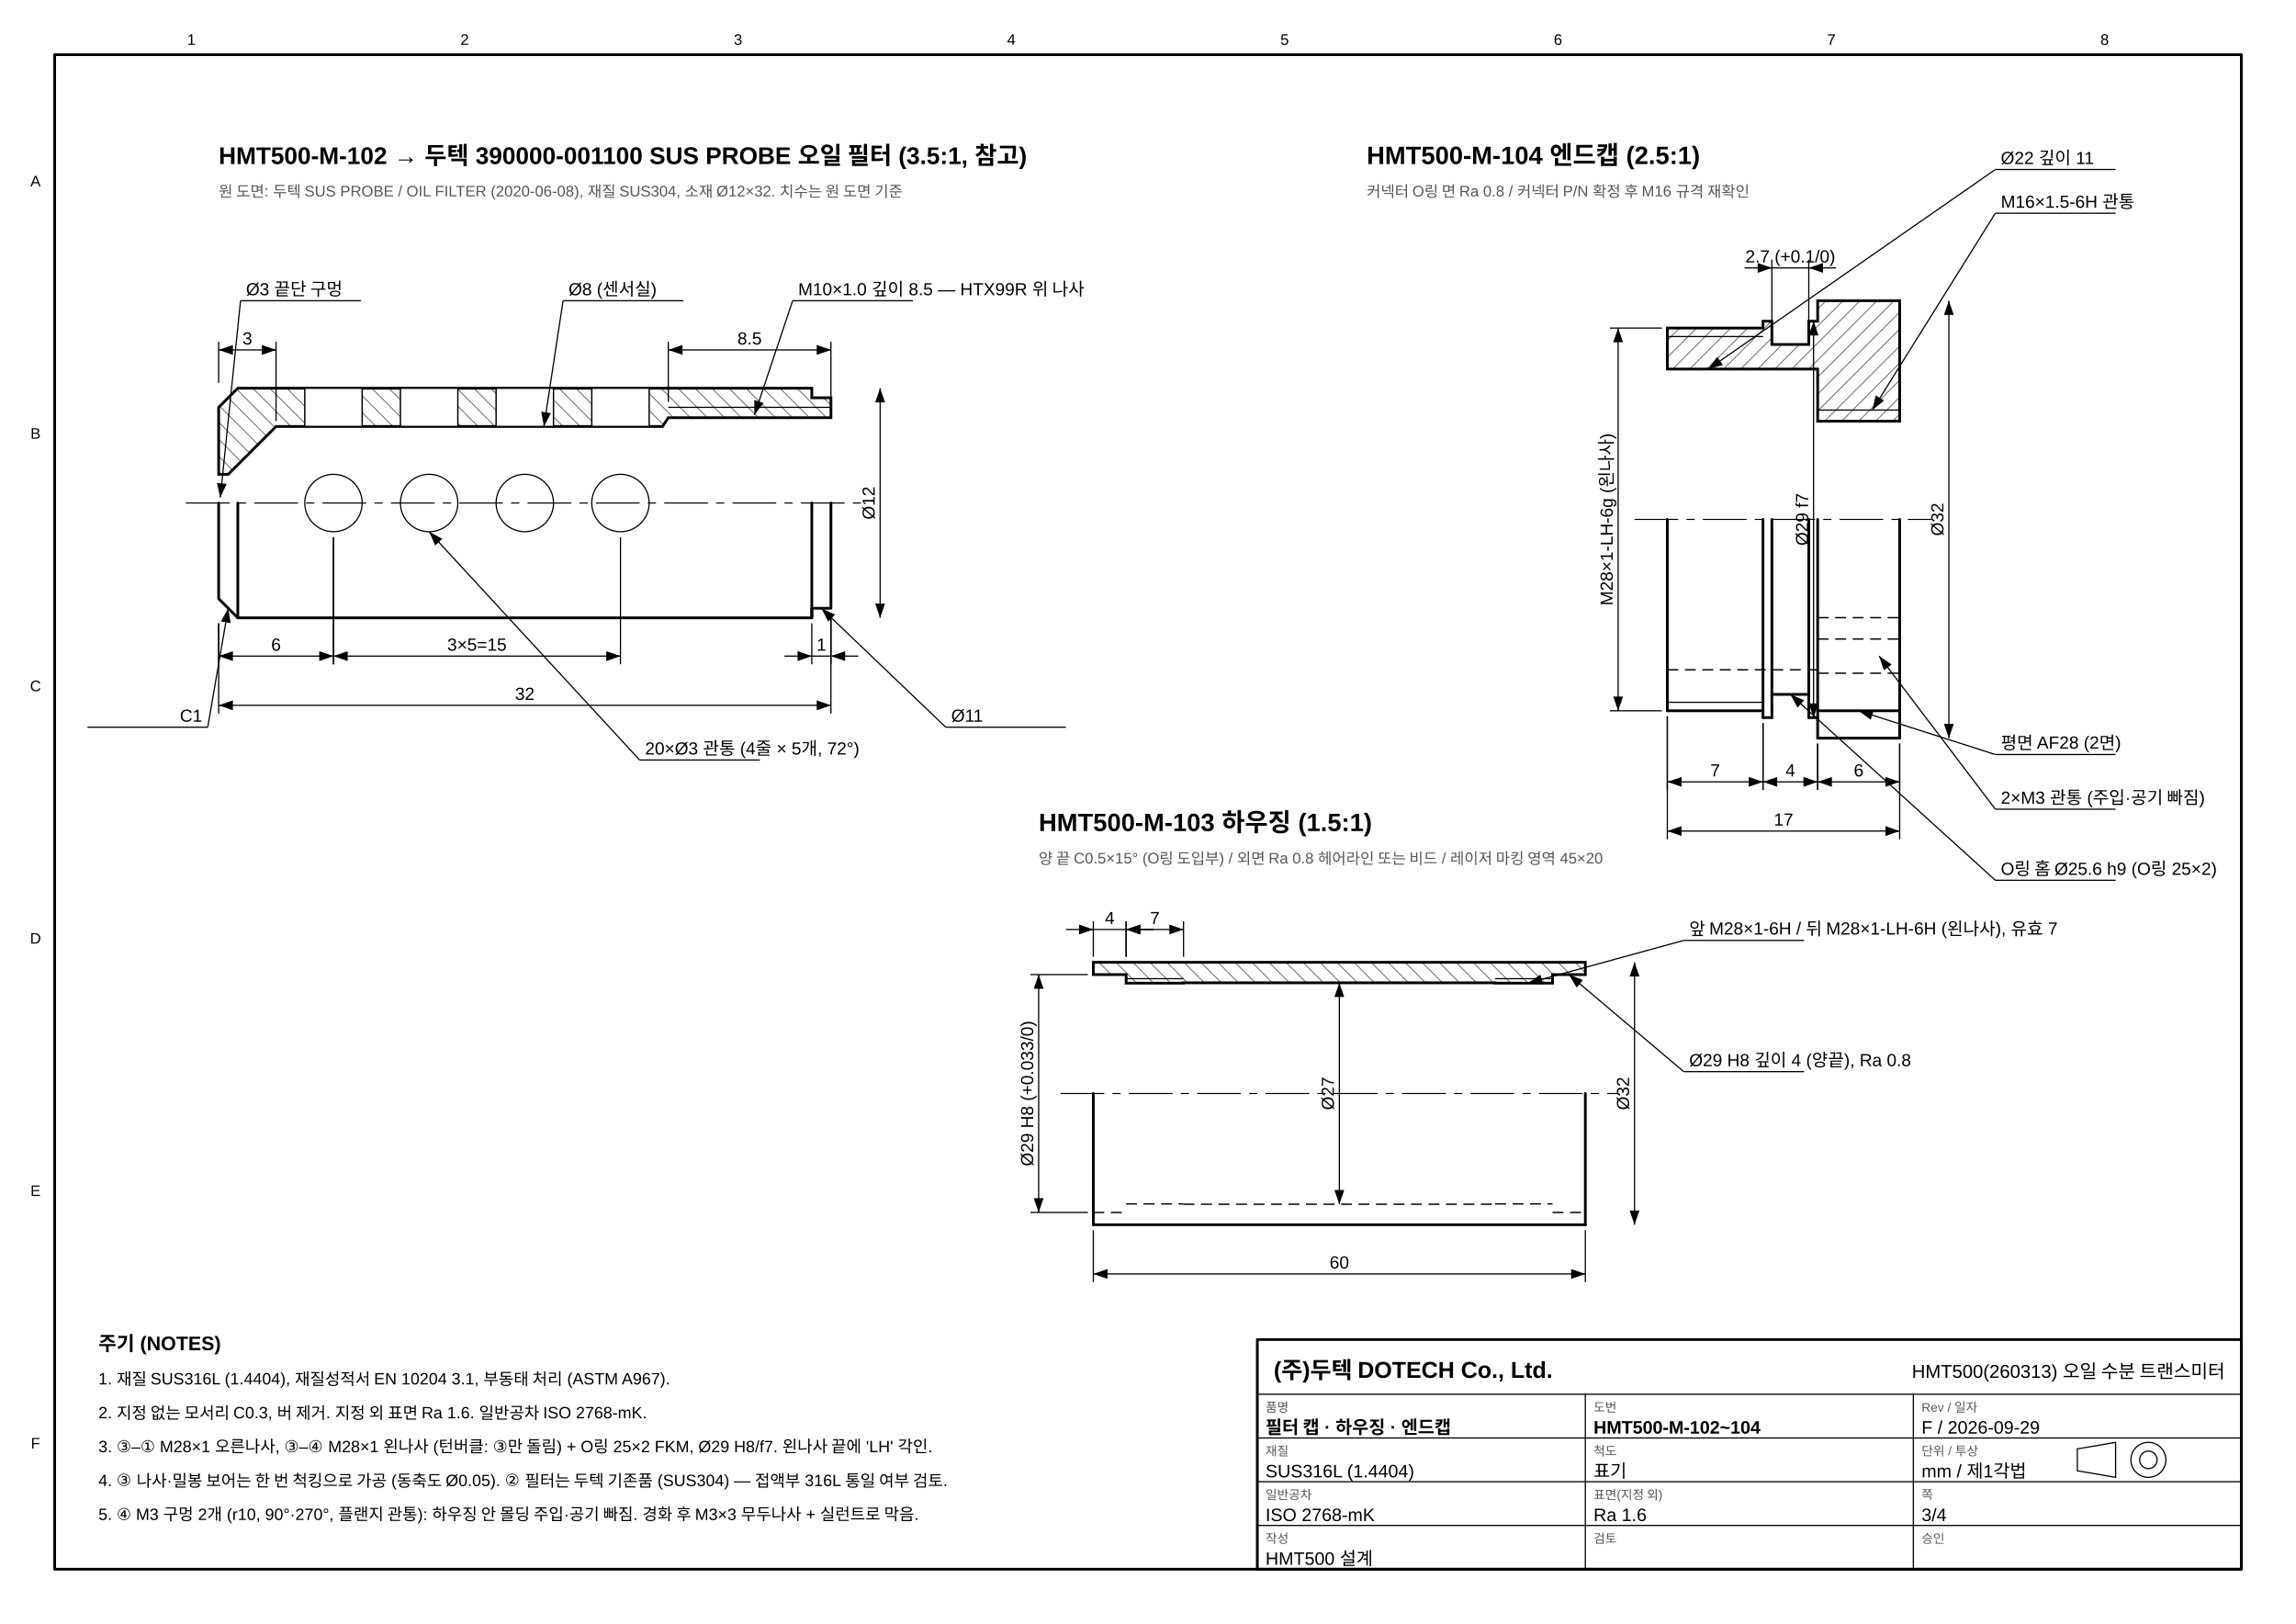
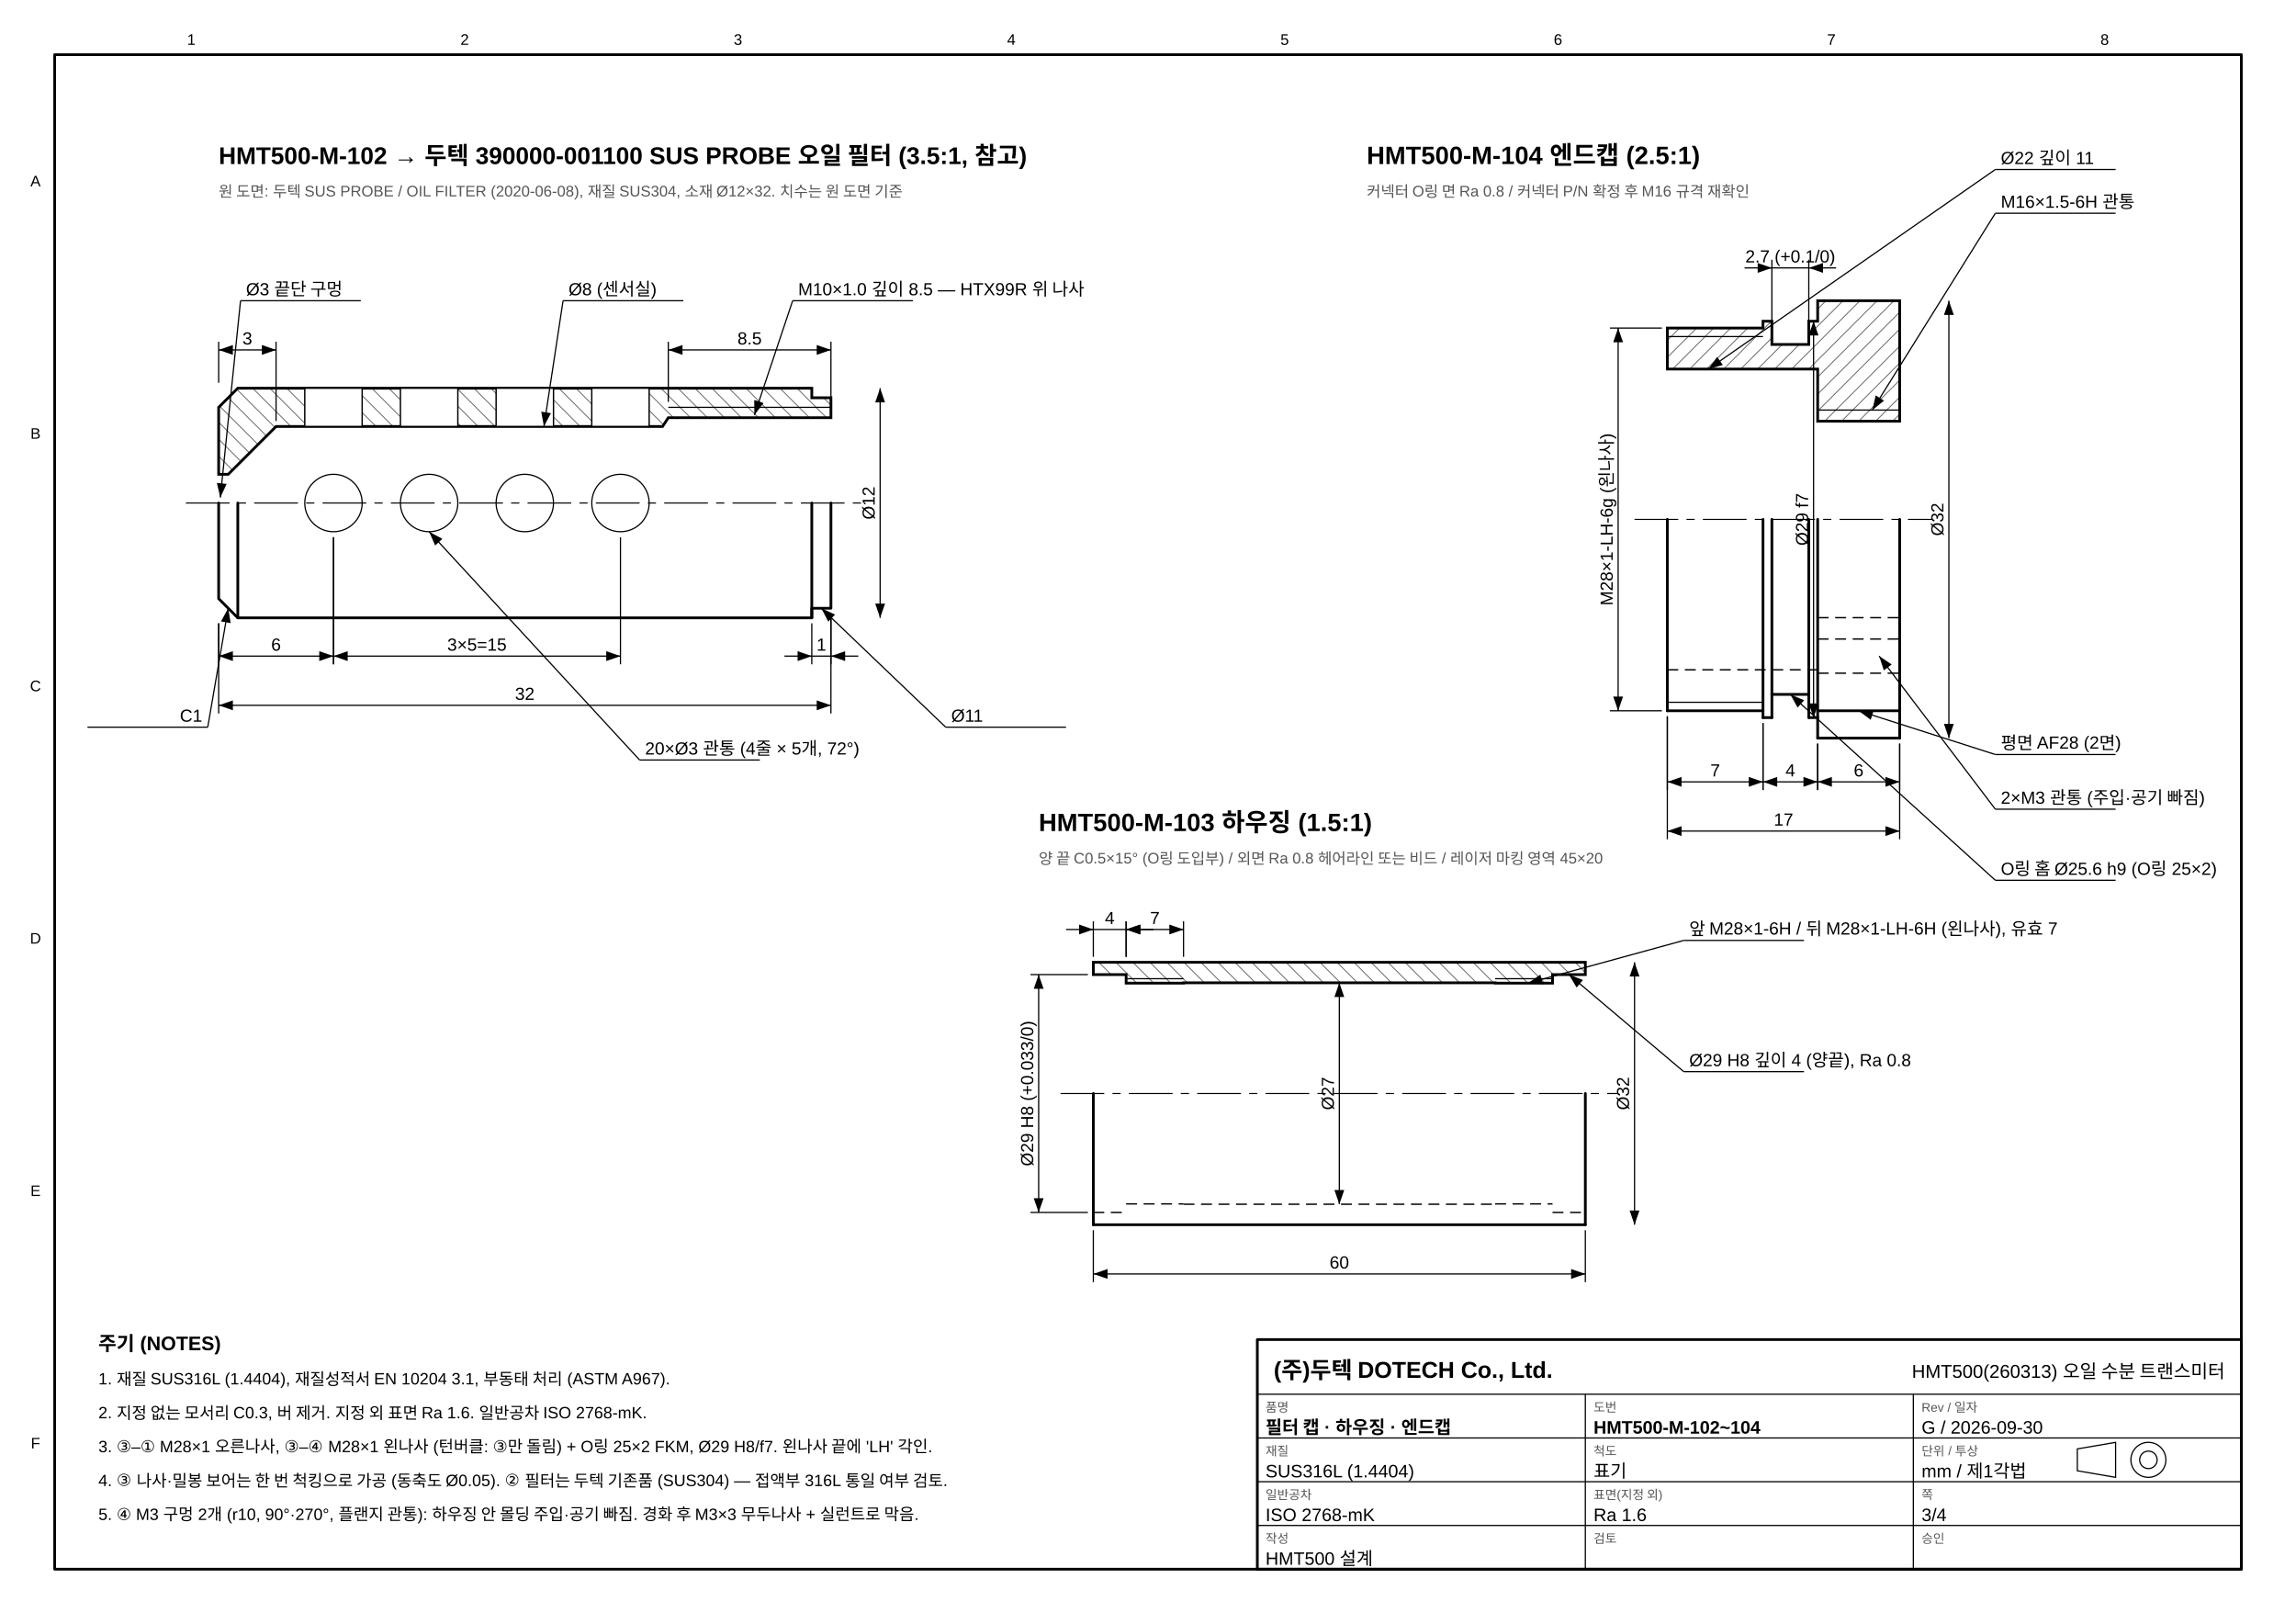
<svg xmlns="http://www.w3.org/2000/svg" width="420.0mm" height="297.0mm" viewBox="0 0 420.0 297.0">
  <rect width="420.0" height="297.0" fill="#fff" />
  <style>
 .thick{stroke:#000;stroke-width:0.5;fill:none;stroke-linecap:round;stroke-linejoin:round}
 .thin{stroke:#000;stroke-width:0.22;fill:none}
 .center{stroke:#000;stroke-width:0.2;stroke-dasharray:8 1.5 1.5 1.5;fill:none}
 .hidden{stroke:#000;stroke-width:0.25;stroke-dasharray:2 1.2;fill:none}
 .hatchfill{stroke:#000;stroke-width:0.5;fill:url(#hatch)}
 .hatchfill2{stroke:#000;stroke-width:0.5;fill:url(#hatch2)}
 .part2{stroke:#000;stroke-width:0.35;fill:url(#hatch2)}
 .buy{stroke:#000;stroke-width:0.35;fill:#e8e8e8}
 .green{stroke:#000;stroke-width:0.35;fill:#cfe8d0}
 .arrow{fill:#000;stroke:none}
 .t{font-family:'Noto Sans KR','NanumGothic','Malgun Gothic',Arial,sans-serif;fill:#000}
 .muted{fill:#555}
</style>
  <defs>
    <pattern id="hatch" width="2.2" height="2.2" patternUnits="userSpaceOnUse" patternTransform="rotate(45)">
      <line x1="0" y1="0" x2="0" y2="2.2" stroke="#000" stroke-width="0.18" />
    </pattern>
    <pattern id="hatch2" width="2.2" height="2.2" patternUnits="userSpaceOnUse" patternTransform="rotate(-45)">
      <line x1="0" y1="0" x2="0" y2="2.2" stroke="#000" stroke-width="0.18" />
    </pattern>
  </defs>
  <line x1="34.000" y1="92.000" x2="158.000" y2="92.000" class="center" />
  <polygon points="40.000,86.750 40.000,74.500 43.500,71.000 148.500,71.000 148.500,72.750 152.000,72.750 152.000,76.395 122.250,76.395 121.200,78.000 50.500,78.000 41.750,86.750" class="hatchfill2" />
  <polyline points="40.000,92.000 40.000,97.250 40.000,109.500 43.500,113.000 148.500,113.000 148.500,111.250 152.000,111.250 152.000,92.000" class="thick" />
  <line x1="43.500" y1="92.000" x2="43.500" y2="113.000" class="thick" />
  <line x1="148.500" y1="92.000" x2="148.500" y2="113.000" class="thick" />
  <line x1="122.250" y1="74.500" x2="152.000" y2="74.500" class="thin" />
  <rect x="55.750" y="71.000" width="10.500" height="7.000" style="fill:#fff;stroke:#000;stroke-width:0.25" />
  <circle cx="61.000" cy="92.000" r="5.250" class="thin" fill="none" />
  <rect x="73.250" y="71.000" width="10.500" height="7.000" style="fill:#fff;stroke:#000;stroke-width:0.25" />
  <circle cx="78.500" cy="92.000" r="5.250" class="thin" fill="none" />
  <rect x="90.750" y="71.000" width="10.500" height="7.000" style="fill:#fff;stroke:#000;stroke-width:0.25" />
  <circle cx="96.000" cy="92.000" r="5.250" class="thin" fill="none" />
  <rect x="108.250" y="71.000" width="10.500" height="7.000" style="fill:#fff;stroke:#000;stroke-width:0.25" />
  <circle cx="113.500" cy="92.000" r="5.250" class="thin" fill="none" />
  <line x1="40.000" y1="114.000" x2="40.000" y2="121.500" class="thin" />
  <line x1="61.000" y1="98.250" x2="61.000" y2="121.500" class="thin" />
  <line x1="40.000" y1="120.000" x2="61.000" y2="120.000" class="thin" />
  <polygon points="40.000,120.000 42.600,119.100 42.600,120.900" class="arrow" />
  <polygon points="61.000,120.000 58.400,120.900 58.400,119.100" class="arrow" />
  <text x="50.500" y="119.000" font-size="3.2" text-anchor="middle" class="t ">6</text>
  <line x1="61.000" y1="98.250" x2="61.000" y2="121.500" class="thin" />
  <line x1="113.500" y1="98.250" x2="113.500" y2="121.500" class="thin" />
  <line x1="61.000" y1="120.000" x2="113.500" y2="120.000" class="thin" />
  <polygon points="61.000,120.000 63.600,119.100 63.600,120.900" class="arrow" />
  <polygon points="113.500,120.000 110.900,120.900 110.900,119.100" class="arrow" />
  <text x="87.250" y="119.000" font-size="3.2" text-anchor="middle" class="t ">3×5=15</text>
  <line x1="148.500" y1="114.000" x2="148.500" y2="121.500" class="thin" />
  <line x1="152.000" y1="112.250" x2="152.000" y2="121.500" class="thin" />
  <line x1="148.500" y1="120.000" x2="152.000" y2="120.000" class="thin" />
  <polygon points="148.500,120.000 145.900,120.900 145.900,119.100" class="arrow" />
  <polygon points="152.000,120.000 154.600,119.100 154.600,120.900" class="arrow" />
  <line x1="143.500" y1="120.000" x2="148.500" y2="120.000" class="thin" />
  <line x1="152.000" y1="120.000" x2="157.000" y2="120.000" class="thin" />
  <text x="150.250" y="119.000" font-size="3.2" text-anchor="middle" class="t ">1</text>
  <line x1="40.000" y1="114.000" x2="40.000" y2="130.500" class="thin" />
  <line x1="152.000" y1="112.250" x2="152.000" y2="130.500" class="thin" />
  <line x1="40.000" y1="129.000" x2="152.000" y2="129.000" class="thin" />
  <polygon points="40.000,129.000 42.600,128.100 42.600,129.900" class="arrow" />
  <polygon points="152.000,129.000 149.400,129.900 149.400,128.100" class="arrow" />
  <text x="96.000" y="128.000" font-size="3.2" text-anchor="middle" class="t ">32</text>
  <line x1="122.250" y1="73.500" x2="122.250" y2="62.500" class="thin" />
  <line x1="152.000" y1="73.500" x2="152.000" y2="62.500" class="thin" />
  <line x1="122.250" y1="64.000" x2="152.000" y2="64.000" class="thin" />
  <polygon points="122.250,64.000 124.850,63.100 124.850,64.900" class="arrow" />
  <polygon points="152.000,64.000 149.400,64.900 149.400,63.100" class="arrow" />
  <text x="137.125" y="63.000" font-size="3.2" text-anchor="middle" class="t ">8.5</text>
  <line x1="40.000" y1="70.000" x2="40.000" y2="62.500" class="thin" />
  <line x1="50.500" y1="77.000" x2="50.500" y2="62.500" class="thin" />
  <line x1="40.000" y1="64.000" x2="50.500" y2="64.000" class="thin" />
  <polygon points="40.000,64.000 42.600,63.100 42.600,64.900" class="arrow" />
  <polygon points="50.500,64.000 47.900,64.900 47.900,63.100" class="arrow" />
  <text x="45.250" y="63.000" font-size="3.2" text-anchor="middle" class="t ">3</text>
  <line x1="161.000" y1="71.000" x2="161.000" y2="113.000" class="thin" />
  <polygon points="161.000,71.000 161.900,73.600 160.100,73.600" class="arrow" />
  <polygon points="161.000,113.000 160.100,110.400 161.900,110.400" class="arrow" />
  <text x="160.000" y="92.000" font-size="3.2" text-anchor="middle" transform="rotate(-90 160.000 92.000)" class="t ">Ø12</text>
  <line x1="99.500" y1="78.000" x2="103.000" y2="55.000" class="thin" />
  <polygon points="99.500,78.000 99.001,75.294 100.781,75.565" class="arrow" />
  <line x1="103.000" y1="55.000" x2="125.000" y2="55.000" class="thin" />
  <text x="104.000" y="54.000" font-size="3.2" text-anchor="start" class="t ">Ø8 (센서실)</text>
  <line x1="138.000" y1="75.900" x2="145.000" y2="55.000" class="thin" />
  <polygon points="138.000,75.900 137.972,73.149 139.679,73.720" class="arrow" />
  <line x1="145.000" y1="55.000" x2="167.000" y2="55.000" class="thin" />
  <text x="146.000" y="54.000" font-size="3.2" text-anchor="start" class="t ">M10×1.0 깊이 8.5 — HTX99R 위 나사</text>
  <line x1="150.250" y1="111.250" x2="173.000" y2="133.000" class="thin" />
  <polygon points="150.250,111.250 152.751,112.396 151.507,113.697" class="arrow" />
  <line x1="173.000" y1="133.000" x2="195.000" y2="133.000" class="thin" />
  <text x="174.000" y="132.000" font-size="3.2" text-anchor="start" class="t ">Ø11</text>
  <line x1="40.300" y1="91.000" x2="44.000" y2="55.000" class="thin" />
  <polygon points="40.300,91.000 39.671,88.322 41.461,88.506" class="arrow" />
  <line x1="44.000" y1="55.000" x2="66.000" y2="55.000" class="thin" />
  <text x="45.000" y="54.000" font-size="3.2" text-anchor="start" class="t ">Ø3 끝단 구멍</text>
  <line x1="41.750" y1="111.250" x2="38.000" y2="133.000" class="thin" />
  <polygon points="41.750,111.250 42.195,113.965 40.421,113.659" class="arrow" />
  <line x1="38.000" y1="133.000" x2="16.000" y2="133.000" class="thin" />
  <text x="37.000" y="132.000" font-size="3.2" text-anchor="end" class="t ">C1</text>
  <line x1="78.500" y1="97.250" x2="117.000" y2="139.000" class="thin" />
  <polygon points="78.500,97.250 80.924,98.551 79.601,99.771" class="arrow" />
  <line x1="117.000" y1="139.000" x2="139.000" y2="139.000" class="thin" />
  <text x="118.000" y="138.000" font-size="3.2" text-anchor="start" class="t ">20×Ø3 관통 (4줄 × 5개, 72°)</text>
  <text x="40.000" y="30.000" font-size="4.4" text-anchor="start" font-weight="700" class="t ">HMT500-M-102 → 두텍 390000-001100  SUS PROBE 오일 필터 (3.5:1, 참고)</text>
  <text x="40.000" y="36.000" font-size="2.8" text-anchor="start" class="t muted">원 도면: 두텍 SUS PROBE / OIL FILTER (2020-06-08), 재질 SUS304, 소재 Ø12×32. 치수는 원 도면 기준</text>
  <line x1="299.000" y1="95.000" x2="353.500" y2="95.000" class="center" />
  <polygon points="305.000,60.000 322.500,60.000 322.500,58.750 324.125,58.750 324.125,63.000 330.875,63.000 330.875,58.750 332.500,58.750 332.500,55.000 347.500,55.000 347.500,77.030 332.500,77.030 332.500,67.500 305.000,67.500" class="hatchfill" />
  <line x1="305.000" y1="130.000" x2="322.500" y2="130.000" class="thick" />
  <line x1="305.000" y1="95.000" x2="305.000" y2="130.000" class="thick" />
  <line x1="322.500" y1="131.250" x2="324.125" y2="131.250" class="thick" />
  <line x1="322.500" y1="95.000" x2="322.500" y2="131.250" class="thick" />
  <line x1="324.125" y1="127.000" x2="330.875" y2="127.000" class="thick" />
  <line x1="324.125" y1="95.000" x2="324.125" y2="131.250" class="thick" />
  <line x1="330.875" y1="131.250" x2="332.500" y2="131.250" class="thick" />
  <line x1="330.875" y1="95.000" x2="330.875" y2="131.250" class="thick" />
  <line x1="332.500" y1="135.000" x2="347.500" y2="135.000" class="thick" />
  <line x1="332.500" y1="95.000" x2="332.500" y2="135.000" class="thick" />
  <line x1="347.500" y1="95.000" x2="347.500" y2="135.000" class="thick" />
  <line x1="305.000" y1="128.446" x2="322.500" y2="128.446" class="thin" />
  <line x1="305.000" y1="61.554" x2="322.500" y2="61.554" class="thin" />
  <line x1="332.500" y1="75.000" x2="347.500" y2="75.000" class="thin" />
  <line x1="332.500" y1="130.000" x2="347.500" y2="130.000" class="thick" />
  <line x1="305.000" y1="122.500" x2="332.500" y2="122.500" class="hidden" />
  <line x1="332.500" y1="112.970" x2="347.500" y2="112.970" class="hidden" />
  <line x1="305.000" y1="131.000" x2="305.000" y2="144.500" class="thin" />
  <line x1="322.500" y1="132.250" x2="322.500" y2="144.500" class="thin" />
  <line x1="305.000" y1="143.000" x2="322.500" y2="143.000" class="thin" />
  <polygon points="305.000,143.000 307.600,142.100 307.600,143.900" class="arrow" />
  <polygon points="322.500,143.000 319.900,143.900 319.900,142.100" class="arrow" />
  <text x="313.750" y="142.000" font-size="3.2" text-anchor="middle" class="t ">7</text>
  <line x1="322.500" y1="132.250" x2="322.500" y2="144.500" class="thin" />
  <line x1="332.500" y1="136.000" x2="332.500" y2="144.500" class="thin" />
  <line x1="322.500" y1="143.000" x2="332.500" y2="143.000" class="thin" />
  <polygon points="322.500,143.000 325.100,142.100 325.100,143.900" class="arrow" />
  <polygon points="332.500,143.000 329.900,143.900 329.900,142.100" class="arrow" />
  <text x="327.500" y="142.000" font-size="3.2" text-anchor="middle" class="t ">4</text>
  <line x1="332.500" y1="136.000" x2="332.500" y2="144.500" class="thin" />
  <line x1="347.500" y1="136.000" x2="347.500" y2="144.500" class="thin" />
  <line x1="332.500" y1="143.000" x2="347.500" y2="143.000" class="thin" />
  <polygon points="332.500,143.000 335.100,142.100 335.100,143.900" class="arrow" />
  <polygon points="347.500,143.000 344.900,143.900 344.900,142.100" class="arrow" />
  <text x="340.000" y="142.000" font-size="3.2" text-anchor="middle" class="t ">6</text>
  <line x1="305.000" y1="131.000" x2="305.000" y2="153.500" class="thin" />
  <line x1="347.500" y1="136.000" x2="347.500" y2="153.500" class="thin" />
  <line x1="305.000" y1="152.000" x2="347.500" y2="152.000" class="thin" />
  <polygon points="305.000,152.000 307.600,151.100 307.600,152.900" class="arrow" />
  <polygon points="347.500,152.000 344.900,152.900 344.900,151.100" class="arrow" />
  <text x="326.250" y="151.000" font-size="3.2" text-anchor="middle" class="t ">17</text>
  <line x1="324.125" y1="62.000" x2="324.125" y2="47.500" class="thin" />
  <line x1="330.875" y1="62.000" x2="330.875" y2="47.500" class="thin" />
  <line x1="324.125" y1="49.000" x2="330.875" y2="49.000" class="thin" />
  <polygon points="324.125,49.000 321.525,49.900 321.525,48.100" class="arrow" />
  <polygon points="330.875,49.000 333.475,48.100 333.475,49.900" class="arrow" />
  <line x1="319.125" y1="49.000" x2="324.125" y2="49.000" class="thin" />
  <line x1="330.875" y1="49.000" x2="335.875" y2="49.000" class="thin" />
  <text x="327.500" y="48.000" font-size="3.2" text-anchor="middle" class="t ">2.7 (+0.1/0)</text>
  <line x1="304.000" y1="60.000" x2="294.500" y2="60.000" class="thin" />
  <line x1="304.000" y1="130.000" x2="294.500" y2="130.000" class="thin" />
  <line x1="296.000" y1="60.000" x2="296.000" y2="130.000" class="thin" />
  <polygon points="296.000,60.000 296.900,62.600 295.100,62.600" class="arrow" />
  <polygon points="296.000,130.000 295.100,127.400 296.900,127.400" class="arrow" />
  <text x="295.000" y="95.000" font-size="3.2" text-anchor="middle" transform="rotate(-90 295.000 95.000)" class="t ">M28×1-LH-6g (왼나사)</text>
  <line x1="331.750" y1="58.750" x2="331.750" y2="131.250" class="thin" />
  <polygon points="331.750,58.750 332.650,61.350 330.850,61.350" class="arrow" />
  <polygon points="331.750,131.250 330.850,128.650 332.650,128.650" class="arrow" />
  <text x="330.750" y="95.000" font-size="3.2" text-anchor="middle" transform="rotate(-90 330.750 95.000)" class="t ">Ø29 f7</text>
  <line x1="356.500" y1="55.000" x2="356.500" y2="135.000" class="thin" />
  <polygon points="356.500,55.000 357.400,57.600 355.600,57.600" class="arrow" />
  <polygon points="356.500,135.000 355.600,132.400 357.400,132.400" class="arrow" />
  <text x="355.500" y="95.000" font-size="3.2" text-anchor="middle" transform="rotate(-90 355.500 95.000)" class="t ">Ø32</text>
  <line x1="342.500" y1="75.000" x2="365.000" y2="39.000" class="thin" />
  <polygon points="342.500,75.000 343.115,72.318 344.641,73.272" class="arrow" />
  <line x1="365.000" y1="39.000" x2="387.000" y2="39.000" class="thin" />
  <text x="366.000" y="38.000" font-size="3.2" text-anchor="start" class="t ">M16×1.5-6H 관통</text>
  <line x1="312.500" y1="67.500" x2="365.000" y2="31.000" class="thin" />
  <polygon points="312.500,67.500 314.121,65.277 315.149,66.755" class="arrow" />
  <line x1="365.000" y1="31.000" x2="387.000" y2="31.000" class="thin" />
  <text x="366.000" y="30.000" font-size="3.2" text-anchor="start" class="t ">Ø22 깊이 11</text>
  <line x1="332.500" y1="116.875" x2="347.500" y2="116.875" class="hidden" />
  <line x1="332.500" y1="123.125" x2="347.500" y2="123.125" class="hidden" />
  <line x1="343.750" y1="120.000" x2="365.000" y2="148.000" class="thin" />
  <polygon points="343.750,120.000 346.039,121.527 344.605,122.615" class="arrow" />
  <line x1="365.000" y1="148.000" x2="387.000" y2="148.000" class="thin" />
  <text x="366.000" y="147.000" font-size="3.2" text-anchor="start" class="t ">2×M3 관통 (주입·공기 빠짐)</text>
  <line x1="327.500" y1="127.000" x2="365.000" y2="161.000" class="thin" />
  <polygon points="327.500,127.000 330.031,128.080 328.822,129.413" class="arrow" />
  <line x1="365.000" y1="161.000" x2="387.000" y2="161.000" class="thin" />
  <text x="366.000" y="160.000" font-size="3.2" text-anchor="start" class="t ">O링 홈 Ø25.6 h9 (O링 25×2)</text>
  <line x1="340.000" y1="130.000" x2="365.000" y2="138.000" class="thin" />
  <polygon points="340.000,130.000 342.751,129.935 342.202,131.650" class="arrow" />
  <line x1="365.000" y1="138.000" x2="387.000" y2="138.000" class="thin" />
  <text x="366.000" y="137.000" font-size="3.2" text-anchor="start" class="t ">평면 AF28 (2면)</text>
  <text x="250.000" y="30.000" font-size="4.6" text-anchor="start" font-weight="700" class="t ">HMT500-M-104  엔드캡 (2.5:1)</text>
  <text x="250.000" y="36.000" font-size="2.8" text-anchor="start" class="t muted">커넥터 O링 면 Ra 0.8 / 커넥터 P/N 확정 후 M16 규격 재확인</text>
  <line x1="194.000" y1="200.000" x2="296.000" y2="200.000" class="center" />
  <polygon points="200.000,176.000 290.000,176.000 290.000,178.250 284.000,178.250 284.000,179.812 273.500,179.812 273.500,179.750 216.500,179.750 216.500,179.812 206.000,179.812 206.000,178.250 200.000,178.250" class="hatchfill2" />
  <line x1="200.000" y1="224.000" x2="290.000" y2="224.000" class="thick" />
  <line x1="200.000" y1="200.000" x2="200.000" y2="224.000" class="thick" />
  <line x1="290.000" y1="200.000" x2="290.000" y2="224.000" class="thick" />
  <line x1="206.000" y1="179.000" x2="216.500" y2="179.000" class="thin" />
  <line x1="273.500" y1="179.000" x2="284.000" y2="179.000" class="thin" />
  <line x1="200.000" y1="221.750" x2="206.000" y2="221.750" class="hidden" />
  <line x1="206.000" y1="220.188" x2="216.500" y2="220.188" class="hidden" />
  <line x1="216.500" y1="220.250" x2="273.500" y2="220.250" class="hidden" />
  <line x1="273.500" y1="220.188" x2="284.000" y2="220.188" class="hidden" />
  <line x1="284.000" y1="221.750" x2="290.000" y2="221.750" class="hidden" />
  <line x1="200.000" y1="225.000" x2="200.000" y2="234.500" class="thin" />
  <line x1="290.000" y1="225.000" x2="290.000" y2="234.500" class="thin" />
  <line x1="200.000" y1="233.000" x2="290.000" y2="233.000" class="thin" />
  <polygon points="200.000,233.000 202.600,232.100 202.600,233.900" class="arrow" />
  <polygon points="290.000,233.000 287.400,233.900 287.400,232.100" class="arrow" />
  <text x="245.000" y="232.000" font-size="3.2" text-anchor="middle" class="t ">60</text>
  <line x1="200.000" y1="175.000" x2="200.000" y2="168.500" class="thin" />
  <line x1="206.000" y1="175.000" x2="206.000" y2="168.500" class="thin" />
  <line x1="200.000" y1="170.000" x2="206.000" y2="170.000" class="thin" />
  <polygon points="200.000,170.000 197.400,170.900 197.400,169.100" class="arrow" />
  <polygon points="206.000,170.000 208.600,169.100 208.600,170.900" class="arrow" />
  <line x1="195.000" y1="170.000" x2="200.000" y2="170.000" class="thin" />
  <line x1="206.000" y1="170.000" x2="211.000" y2="170.000" class="thin" />
  <text x="203.000" y="169.000" font-size="3.2" text-anchor="middle" class="t ">4</text>
  <line x1="206.000" y1="175.000" x2="206.000" y2="168.500" class="thin" />
  <line x1="216.500" y1="175.000" x2="216.500" y2="168.500" class="thin" />
  <line x1="206.000" y1="170.000" x2="216.500" y2="170.000" class="thin" />
  <polygon points="206.000,170.000 208.600,169.100 208.600,170.900" class="arrow" />
  <polygon points="216.500,170.000 213.900,170.900 213.900,169.100" class="arrow" />
  <text x="211.250" y="169.000" font-size="3.2" text-anchor="middle" class="t ">7</text>
  <line x1="299.000" y1="176.000" x2="299.000" y2="224.000" class="thin" />
  <polygon points="299.000,176.000 299.900,178.600 298.100,178.600" class="arrow" />
  <polygon points="299.000,224.000 298.100,221.400 299.900,221.400" class="arrow" />
  <text x="298.000" y="200.000" font-size="3.2" text-anchor="middle" transform="rotate(-90 298.000 200.000)" class="t ">Ø32</text>
  <line x1="245.000" y1="179.750" x2="245.000" y2="220.250" class="thin" />
  <polygon points="245.000,179.750 245.900,182.350 244.100,182.350" class="arrow" />
  <polygon points="245.000,220.250 244.100,217.650 245.900,217.650" class="arrow" />
  <text x="244.000" y="200.000" font-size="3.2" text-anchor="middle" transform="rotate(-90 244.000 200.000)" class="t ">Ø27</text>
  <line x1="199.000" y1="178.250" x2="188.500" y2="178.250" class="thin" />
  <line x1="199.000" y1="221.750" x2="188.500" y2="221.750" class="thin" />
  <line x1="190.000" y1="178.250" x2="190.000" y2="221.750" class="thin" />
  <polygon points="190.000,178.250 190.900,180.850 189.100,180.850" class="arrow" />
  <polygon points="190.000,221.750 189.100,219.150 190.900,219.150" class="arrow" />
  <text x="189.000" y="200.000" font-size="3.2" text-anchor="middle" transform="rotate(-90 189.000 200.000)" class="t ">Ø29 H8 (+0.033/0)</text>
  <line x1="279.500" y1="179.812" x2="308.000" y2="172.000" class="thin" />
  <polygon points="279.500,179.812 281.770,178.257 282.245,179.993" class="arrow" />
  <line x1="308.000" y1="172.000" x2="330.000" y2="172.000" class="thin" />
  <text x="309.000" y="171.000" font-size="3.2" text-anchor="start" class="t ">앞 M28×1-6H / 뒤 M28×1-LH-6H (왼나사), 유효 7</text>
  <line x1="287.000" y1="178.250" x2="308.000" y2="196.000" class="thin" />
  <polygon points="287.000,178.250 289.567,179.241 288.405,180.616" class="arrow" />
  <line x1="308.000" y1="196.000" x2="330.000" y2="196.000" class="thin" />
  <text x="309.000" y="195.000" font-size="3.2" text-anchor="start" class="t ">Ø29 H8 깊이 4 (양끝), Ra 0.8</text>
  <text x="190.000" y="152.000" font-size="4.6" text-anchor="start" font-weight="700" class="t ">HMT500-M-103  하우징 (1.5:1)</text>
  <text x="190.000" y="158.000" font-size="2.8" text-anchor="start" class="t muted">양 끝 C0.5×15° (O링 도입부) / 외면 Ra 0.8 헤어라인 또는 비드 / 레이저 마킹 영역 45×20</text>
  <text x="18.000" y="247.000" font-size="3.6" text-anchor="start" font-weight="700" class="t ">주기 (NOTES)</text>
  <text x="18.000" y="253.200" font-size="3.0" text-anchor="start" class="t ">1. 재질 SUS316L (1.4404), 재질성적서 EN 10204 3.1, 부동태 처리 (ASTM A967).</text>
  <text x="18.000" y="259.400" font-size="3.0" text-anchor="start" class="t ">2. 지정 없는 모서리 C0.3, 버 제거. 지정 외 표면 Ra 1.6. 일반공차 ISO 2768-mK.</text>
  <text x="18.000" y="265.600" font-size="3.0" text-anchor="start" class="t ">3. ③–① M28×1 오른나사, ③–④ M28×1 왼나사 (턴버클: ③만 돌림) + O링 25×2 FKM, Ø29 H8/f7. 왼나사 끝에 'LH' 각인.</text>
  <text x="18.000" y="271.800" font-size="3.0" text-anchor="start" class="t ">4. ③ 나사·밀봉 보어는 한 번 척킹으로 가공 (동축도 Ø0.05). ② 필터는 두텍 기존품 (SUS304) — 접액부 316L 통일 여부 검토.</text>
  <text x="18.000" y="278.000" font-size="3.0" text-anchor="start" class="t ">5. ④ M3 구멍 2개 (r10, 90°·270°, 플랜지 관통): 하우징 안 몰딩 주입·공기 빠짐. 경화 후 M3×3 무두나사 + 실런트로 막음.</text>
  <rect x="10" y="10" width="400.0" height="277.0" class="thick" fill="none" />
  <text x="35.000" y="8.200" font-size="2.8" text-anchor="middle" class="t ">1</text>
  <text x="85.000" y="8.200" font-size="2.8" text-anchor="middle" class="t ">2</text>
  <text x="135.000" y="8.200" font-size="2.8" text-anchor="middle" class="t ">3</text>
  <text x="185.000" y="8.200" font-size="2.8" text-anchor="middle" class="t ">4</text>
  <text x="235.000" y="8.200" font-size="2.8" text-anchor="middle" class="t ">5</text>
  <text x="285.000" y="8.200" font-size="2.8" text-anchor="middle" class="t ">6</text>
  <text x="335.000" y="8.200" font-size="2.8" text-anchor="middle" class="t ">7</text>
  <text x="385.000" y="8.200" font-size="2.8" text-anchor="middle" class="t ">8</text>
  <text x="6.500" y="34.083" font-size="2.8" text-anchor="middle" class="t ">A</text>
  <text x="6.500" y="80.250" font-size="2.8" text-anchor="middle" class="t ">B</text>
  <text x="6.500" y="126.417" font-size="2.8" text-anchor="middle" class="t ">C</text>
  <text x="6.500" y="172.583" font-size="2.8" text-anchor="middle" class="t ">D</text>
  <text x="6.500" y="218.750" font-size="2.8" text-anchor="middle" class="t ">E</text>
  <text x="6.500" y="264.917" font-size="2.8" text-anchor="middle" class="t ">F</text>
  <rect x="230.0" y="245.0" width="180" height="42" class="thick" fill="#fff" />
  <line x1="230.000" y1="255.000" x2="410.000" y2="255.000" class="thin" />
  <line x1="230.000" y1="263.000" x2="410.000" y2="263.000" class="thin" />
  <line x1="230.000" y1="271.000" x2="410.000" y2="271.000" class="thin" />
  <line x1="230.000" y1="279.000" x2="410.000" y2="279.000" class="thin" />
  <line x1="290.000" y1="255.000" x2="290.000" y2="287.000" class="thin" />
  <line x1="350.000" y1="255.000" x2="350.000" y2="287.000" class="thin" />
  <text x="233.000" y="252.000" font-size="4.2" text-anchor="start" font-weight="700" class="t ">(주)두텍  DOTECH Co., Ltd.</text>
  <text x="407.000" y="252.000" font-size="3.4" text-anchor="end" class="t ">HMT500(260313) 오일 수분 트랜스미터</text>
  <text x="231.500" y="258.200" font-size="2.3" text-anchor="start" class="t muted">품명</text>
  <text x="231.500" y="262.200" font-size="3.3" text-anchor="start" font-weight="700" class="t ">필터 캡 · 하우징 · 엔드캡</text>
  <text x="291.500" y="258.200" font-size="2.3" text-anchor="start" class="t muted">도번</text>
  <text x="291.500" y="262.200" font-size="3.3" text-anchor="start" font-weight="700" class="t ">HMT500-M-102~104</text>
  <text x="351.500" y="258.200" font-size="2.3" text-anchor="start" class="t muted">Rev / 일자</text>
-   <text x="351.500" y="262.200" font-size="3.3" text-anchor="start" class="t ">F / 2026-09-29</text>
+   <text x="351.500" y="262.200" font-size="3.3" text-anchor="start" class="t ">G / 2026-09-30</text>
  <text x="231.500" y="266.200" font-size="2.3" text-anchor="start" class="t muted">재질</text>
  <text x="231.500" y="270.200" font-size="3.3" text-anchor="start" class="t ">SUS316L (1.4404)</text>
  <text x="291.500" y="266.200" font-size="2.3" text-anchor="start" class="t muted">척도</text>
  <text x="291.500" y="270.200" font-size="3.3" text-anchor="start" class="t ">표기</text>
  <text x="351.500" y="266.200" font-size="2.3" text-anchor="start" class="t muted">단위 / 투상</text>
  <text x="351.500" y="270.200" font-size="3.3" text-anchor="start" class="t ">mm / 제1각법</text>
  <text x="231.500" y="274.200" font-size="2.3" text-anchor="start" class="t muted">일반공차</text>
  <text x="231.500" y="278.200" font-size="3.3" text-anchor="start" class="t ">ISO 2768-mK</text>
  <text x="291.500" y="274.200" font-size="2.3" text-anchor="start" class="t muted">표면(지정 외)</text>
  <text x="291.500" y="278.200" font-size="3.3" text-anchor="start" class="t ">Ra 1.6</text>
  <text x="351.500" y="274.200" font-size="2.3" text-anchor="start" class="t muted">쪽</text>
  <text x="351.500" y="278.200" font-size="3.3" text-anchor="start" class="t ">3/4</text>
  <text x="231.500" y="282.200" font-size="2.3" text-anchor="start" class="t muted">작성</text>
  <text x="231.500" y="286.200" font-size="3.3" text-anchor="start" class="t ">HMT500 설계</text>
  <text x="291.500" y="282.200" font-size="2.3" text-anchor="start" class="t muted">검토</text>
  <text x="291.500" y="286.200" font-size="3.3" text-anchor="start" class="t " />
  <text x="351.500" y="282.200" font-size="2.3" text-anchor="start" class="t muted">승인</text>
  <text x="351.500" y="286.200" font-size="3.3" text-anchor="start" class="t " />
  <polygon points="380.0,265.0 387.0,263.8 387.0,270.2 380.0,269.0" class="thin" fill="none" />
  <circle cx="393.000" cy="267.000" r="3.200" class="thin" fill="none" />
  <circle cx="393.000" cy="267.000" r="1.600" class="thin" fill="none" />
</svg>
